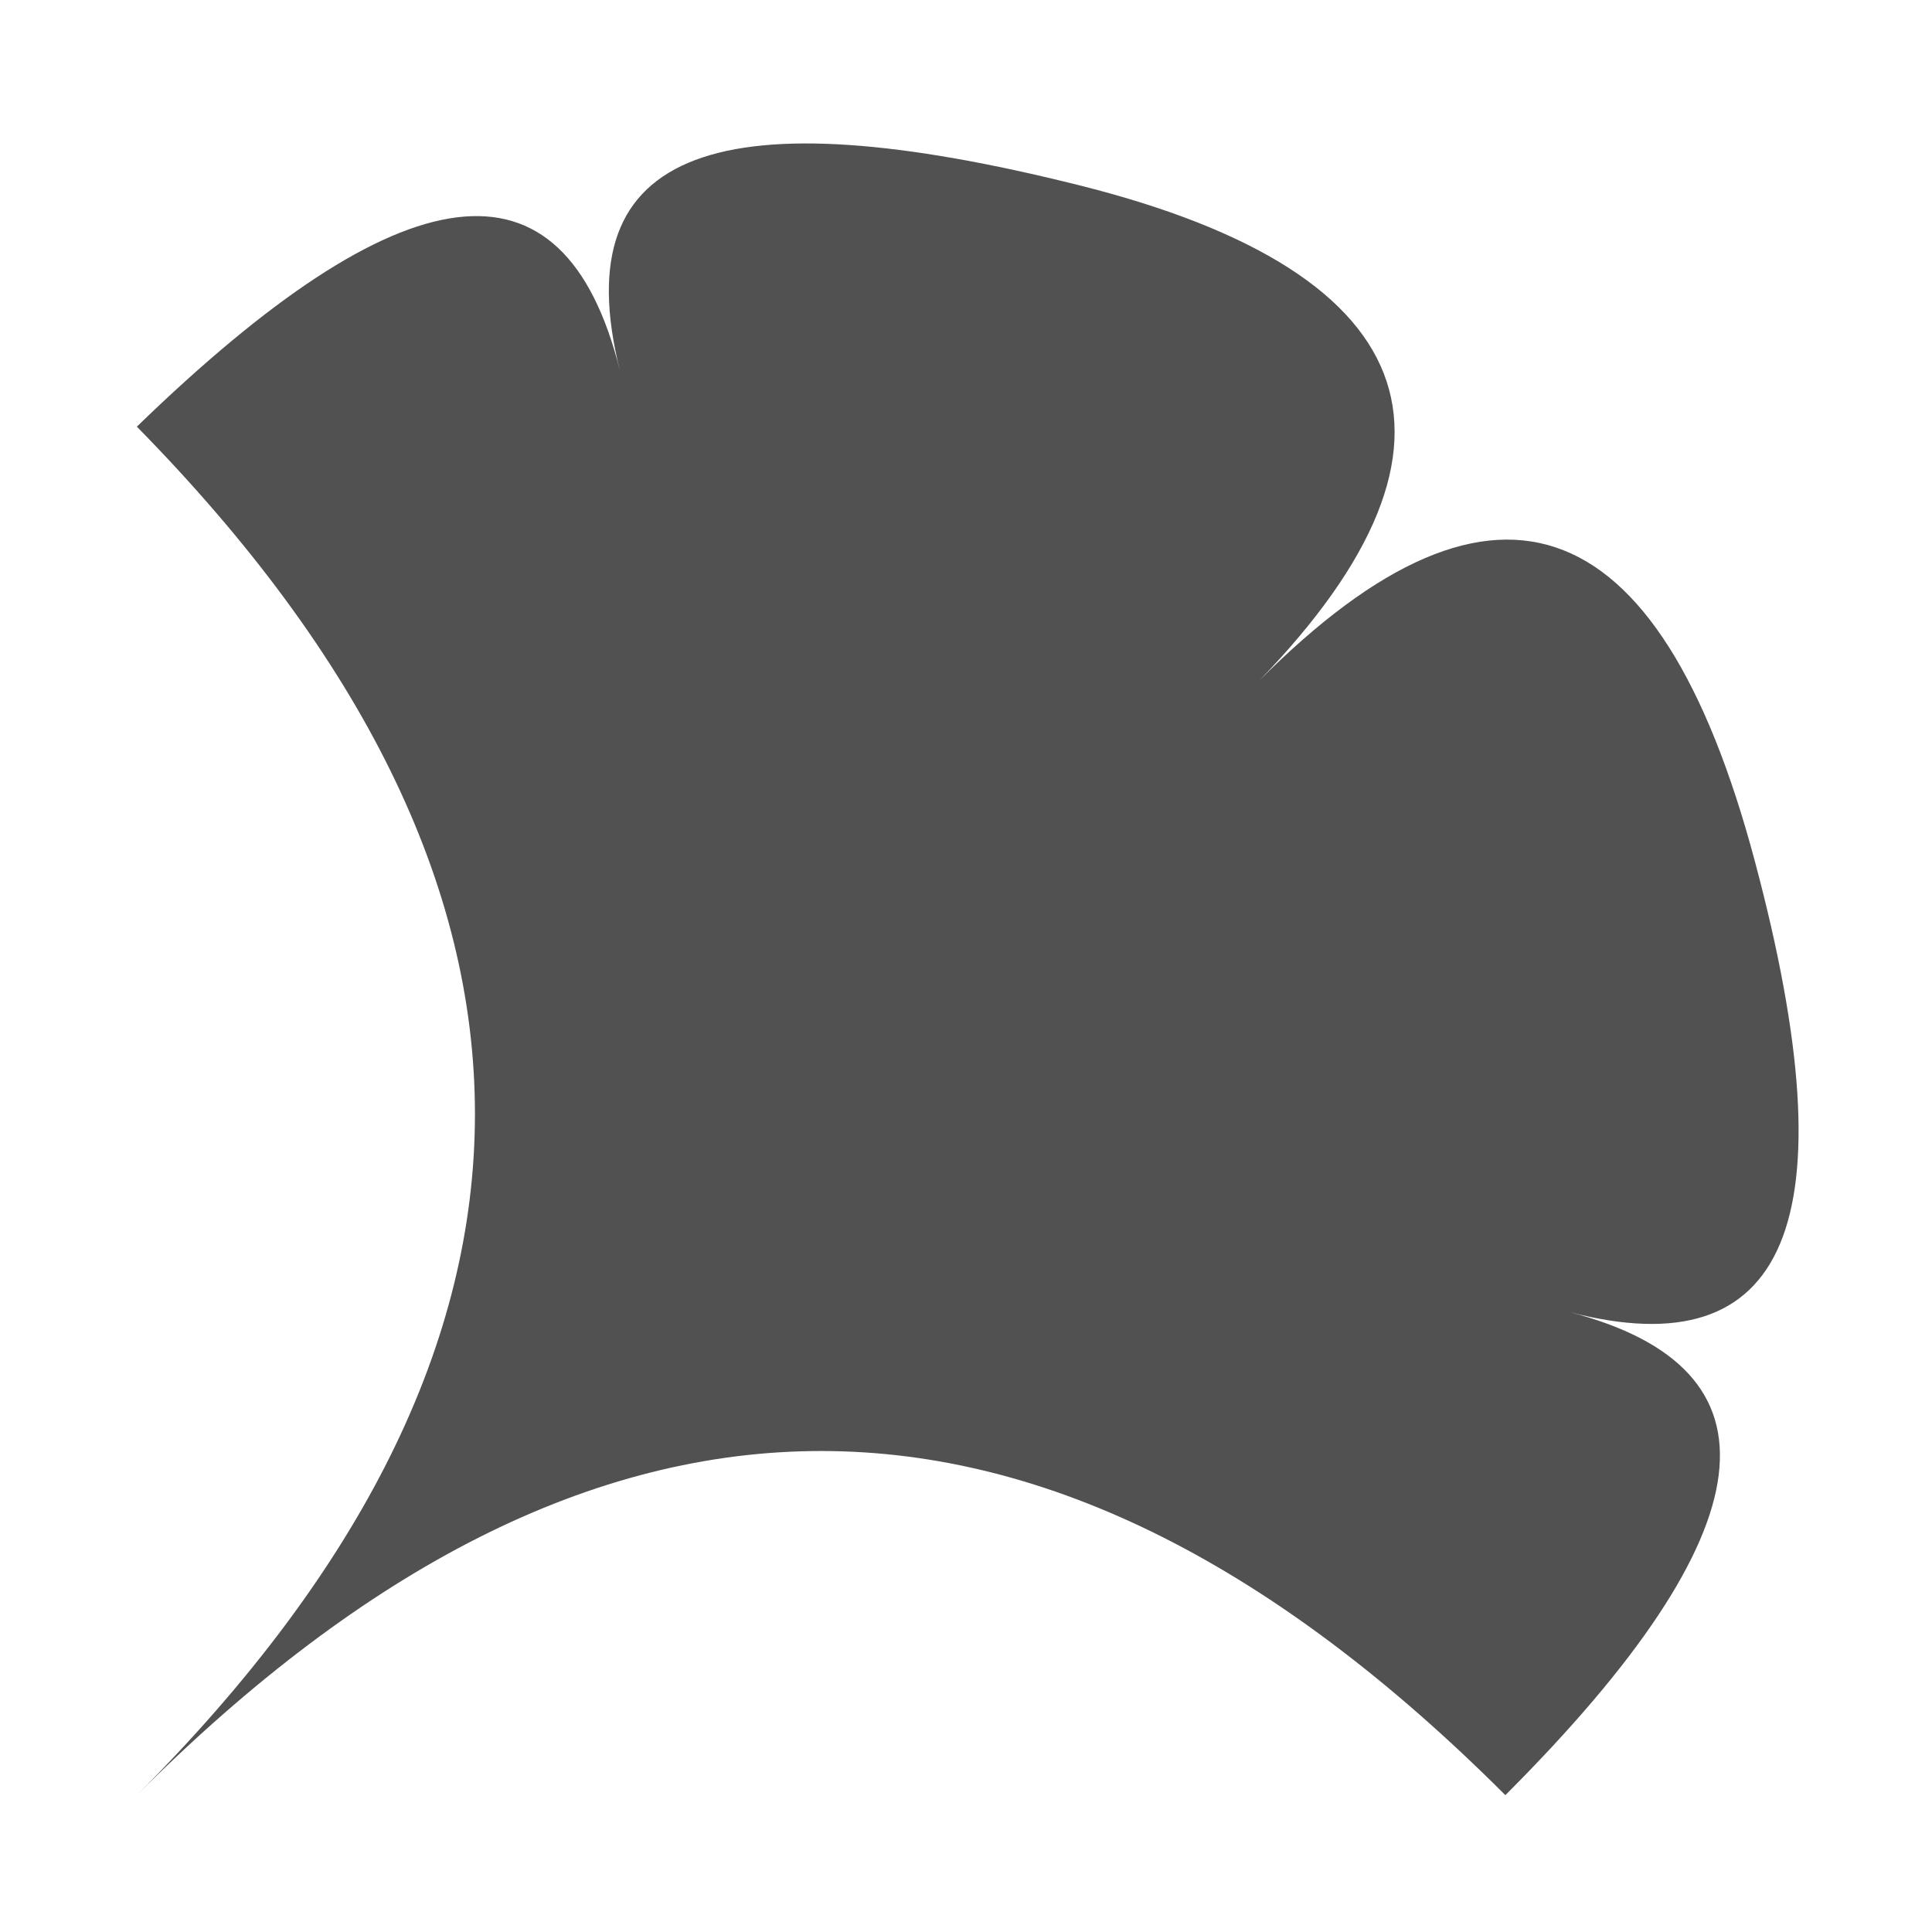
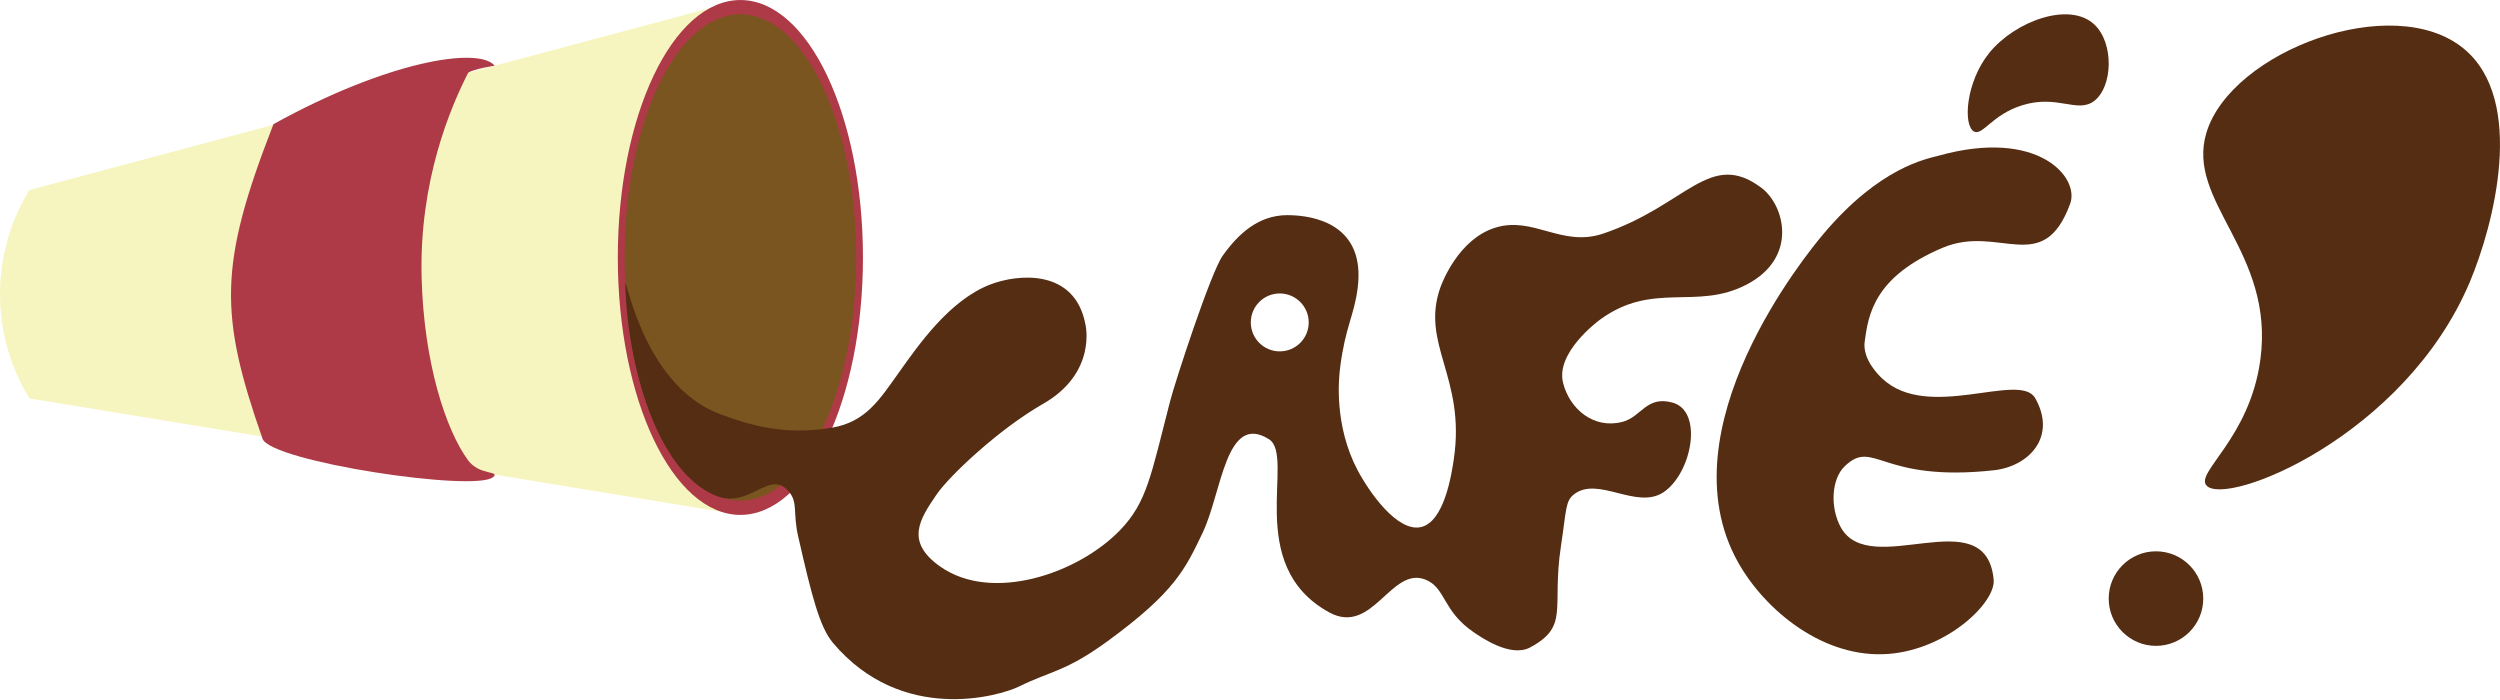
- <svg xmlns="http://www.w3.org/2000/svg" version="1.1" x="0px" y="0px" width="24px" height="24px" viewBox="0 0 24 24">
-   <style type="text/css">
- 	.st0{fill:#515151;}
- </style>
-   <path class="st0" d="M1.7,22.3c5.7-5.7,11.3-5.7,17,0c3.3-3.3,3.5-5.3,0.8-6c2.7,0.7,3.5-1.1,2.3-5.6s-3.3-5.2-6.3-2.1  c3-3,2.3-5.2-2.1-6.3S7,1.8,7.7,4.6C7,1.8,5,2.1,1.7,5.3C7.3,11,7.3,16.7,1.7,22.3" />
+ <svg xmlns="http://www.w3.org/2000/svg" id="Calque_7" viewBox="861.1 213.66 731.35 204.53">
+   <defs>
+     <style>
+       .cls-1 {
+         fill: #f6f5c0;
+       }
+ 
+       .cls-2 {
+         fill: #542d13;
+       }
+ 
+       .cls-3 {
+         fill: #7a551f;
+       }
+ 
+       .cls-4 {
+         fill: #ae3a47;
+       }
+     </style>
+   </defs>
+   <path class="cls-1" d="M869.68,269.25l208.01-55.59v150.63s-208.01-34.07-208.01-34.07l-.38-.65c-10.89-18.31-10.94-41.1-.13-59.45l.51-.87Z" />
+   <ellipse class="cls-4" cx="1077.69" cy="288.98" rx="35.86" ry="75.31" />
+   <ellipse class="cls-3" cx="1077.69" cy="288.98" rx="33.87" ry="71.13" />
+   <path class="cls-4" d="M998.06,234.94c1.62-1.11,7.76-2.07,7.76-2.07-4.77-5.65-31.45-1.3-64.72,17.11-16.14,41.39-15.84,55.74-3.2,92.03,2.32,6.67,62.23,15.71,67.46,11.22,2.2-1.89-4.03-.45-7.3-4.88-6.6-8.96-12.99-28.71-13.62-53.55-.72-28.33,8.45-49.72,13.62-59.86Z" />
+   <path class="cls-2" d="M1394.46,282.18c-4.64,5.51-46.75,56.85-24.94,95.91,7.92,14.18,25.16,28.36,44.12,26.86,17.15-1.36,31.34-15.06,30.69-21.74-2.29-23.73-36.18.35-44.76-15.35-3.02-5.52-2.88-13.99,1.28-17.9,8.55-8.04,10.31,4.88,43.48,1.28,10.3-1.12,18.56-9.78,12.15-21.1-4.5-7.94-31.32,6.96-44.76-5.75-.88-.83-5.86-5.54-5.12-10.87,1.07-7.69,2.62-18.87,22.83-27.39,16.47-6.95,29.34,8.75,37.28-12.89,2.81-7.67-9.35-22.11-38.37-14.07-3.49.97-17.22,3.22-33.89,23.02Z" />
+   <path class="cls-2" d="M1438.58,252.13c2.5,1.33,5.26-4.92,14.07-7.67,10.42-3.25,16.18,2.49,21.1-1.28,5.45-4.18,5.84-16.95,0-22.38-7.33-6.81-23.22-.9-30.69,8.31-6.92,8.53-7.74,21.29-4.48,23.02Z" />
+   <path class="cls-2" d="M1376.41,268.62c-15.16-11.37-21.88,5.15-46.33,13.38-12.15,4.09-20.37-5.2-31.54-1.74-10.7,3.32-15.5,15.95-15.99,17.26-6.11,16.76,7.44,26.49,3.84,50.51-.63,4.21-2.73,18.25-9.59,19.82-6.93,1.59-15.21-10.32-18.54-16.62-6.96-13.18-5.51-26.95-5.12-30.05,1.51-11.93,4.08-15.08,5.13-23.22,2.39-18.59-12.61-21.36-20.59-21.36-8.49,0-14.41,5.57-18.89,11.86-3.53,4.95-13.94,36.98-15.36,42.47-5.64,21.82-6.75,29.56-14.6,37.75-12.28,12.8-37.55,21.41-52.71,10.7-10.35-7.31-5.92-13.87-1.06-21.02,3.75-5.51,18.34-19.23,31.12-26.52,15.89-9.06,12.47-23.18,12.47-23.18-3.01-16.36-19.52-14.97-27.83-11.78-12.02,4.62-21.08,17.79-26.86,25.9-5.59,7.84-9.59,14.28-19.39,15.98-14.15,2.46-24.68-.91-32.92-4-23.3-8.74-27.79-43.23-27.63-37.64.66,22.81,8.92,54.04,26.22,61.45,10.16,4.36,15.96-8.14,21.76-.95,2.53,3.14,1.06,6.2,2.56,12.79,4.08,17.98,6.37,26.75,10.23,31.33,20.15,23.87,48.72,15.57,54.51,12.71,9.24-4.56,13.55-4.27,25.88-13.27,19.69-14.38,22.71-21.16,27.74-31.67,5.62-11.75,6.75-35.28,19.37-27.38,7.96,4.98-7.63,36.83,17.65,50.67,12.7,6.95,18.05-13.56,28.13-9.59,6,2.36,4.96,9.12,14.07,15.35,2.25,1.53,10.88,7.58,16.62,4.48,11.53-6.23,6.24-11.4,8.95-29.41,1.65-10.98,1.31-13.37,3.84-15.35,7.03-5.49,18.36,4.64,26.22-.64,8.24-5.53,11.75-23.75,2.56-26.22-7.64-2.05-9,4.18-14.59,5.65-8.46,2.22-15.48-3.83-17.38-11.4-2.21-8.78,10.01-17.92,10.87-18.54,15.51-11.32,28.14-2.55,42.84-10.23,15.15-7.91,11.1-23.2,4.34-28.27ZM1235.48,316.45c-4.68,0-8.47-3.79-8.47-8.47s3.79-8.47,8.47-8.47,8.47,3.79,8.47,8.47-3.79,8.47-8.47,8.47Z" />
+   <path class="cls-2" d="M1506.59,355.69c-3.37-3.78,12.65-13.87,15.75-36.76,4.31-31.77-21.96-46.18-15.75-66.52,7.25-23.77,54.58-41.55,75.27-24.51,18.31,15.08,8.76,51.66,1.75,68.27-19.07,45.2-71.36,65.88-77.02,59.52Z" />
+   <circle class="cls-2" cx="1491.81" cy="388.77" r="13.83" />
</svg>
